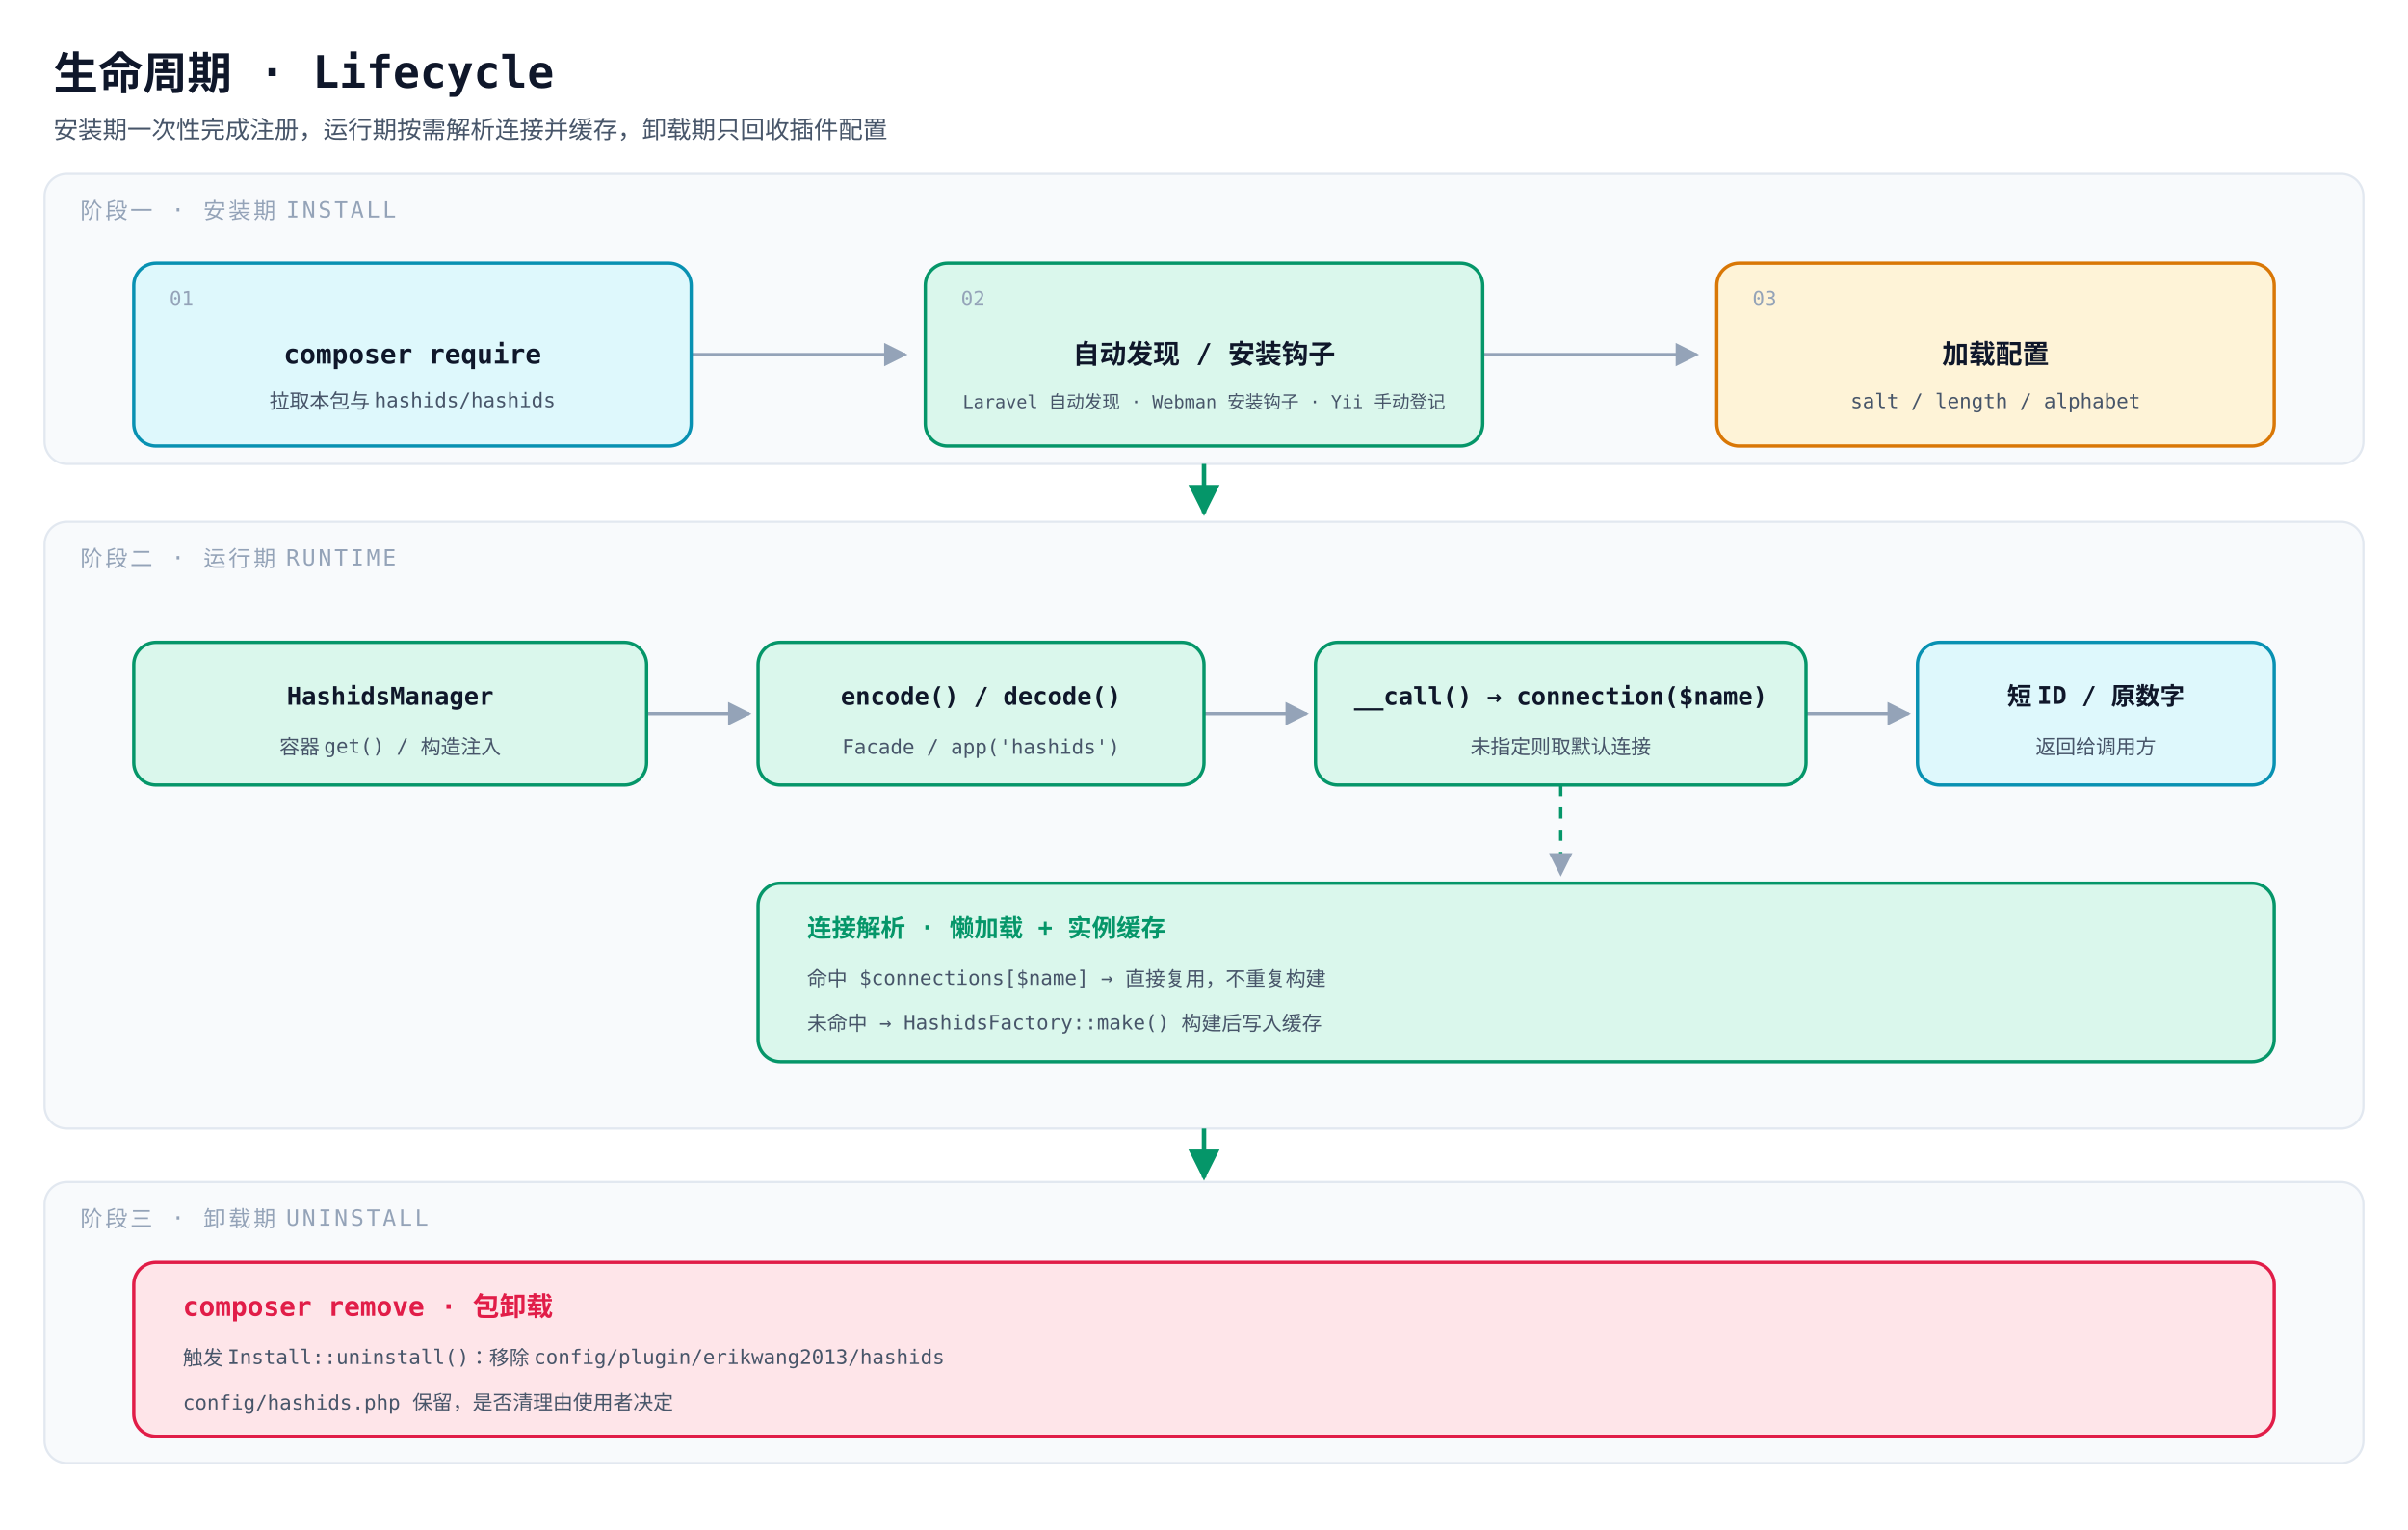
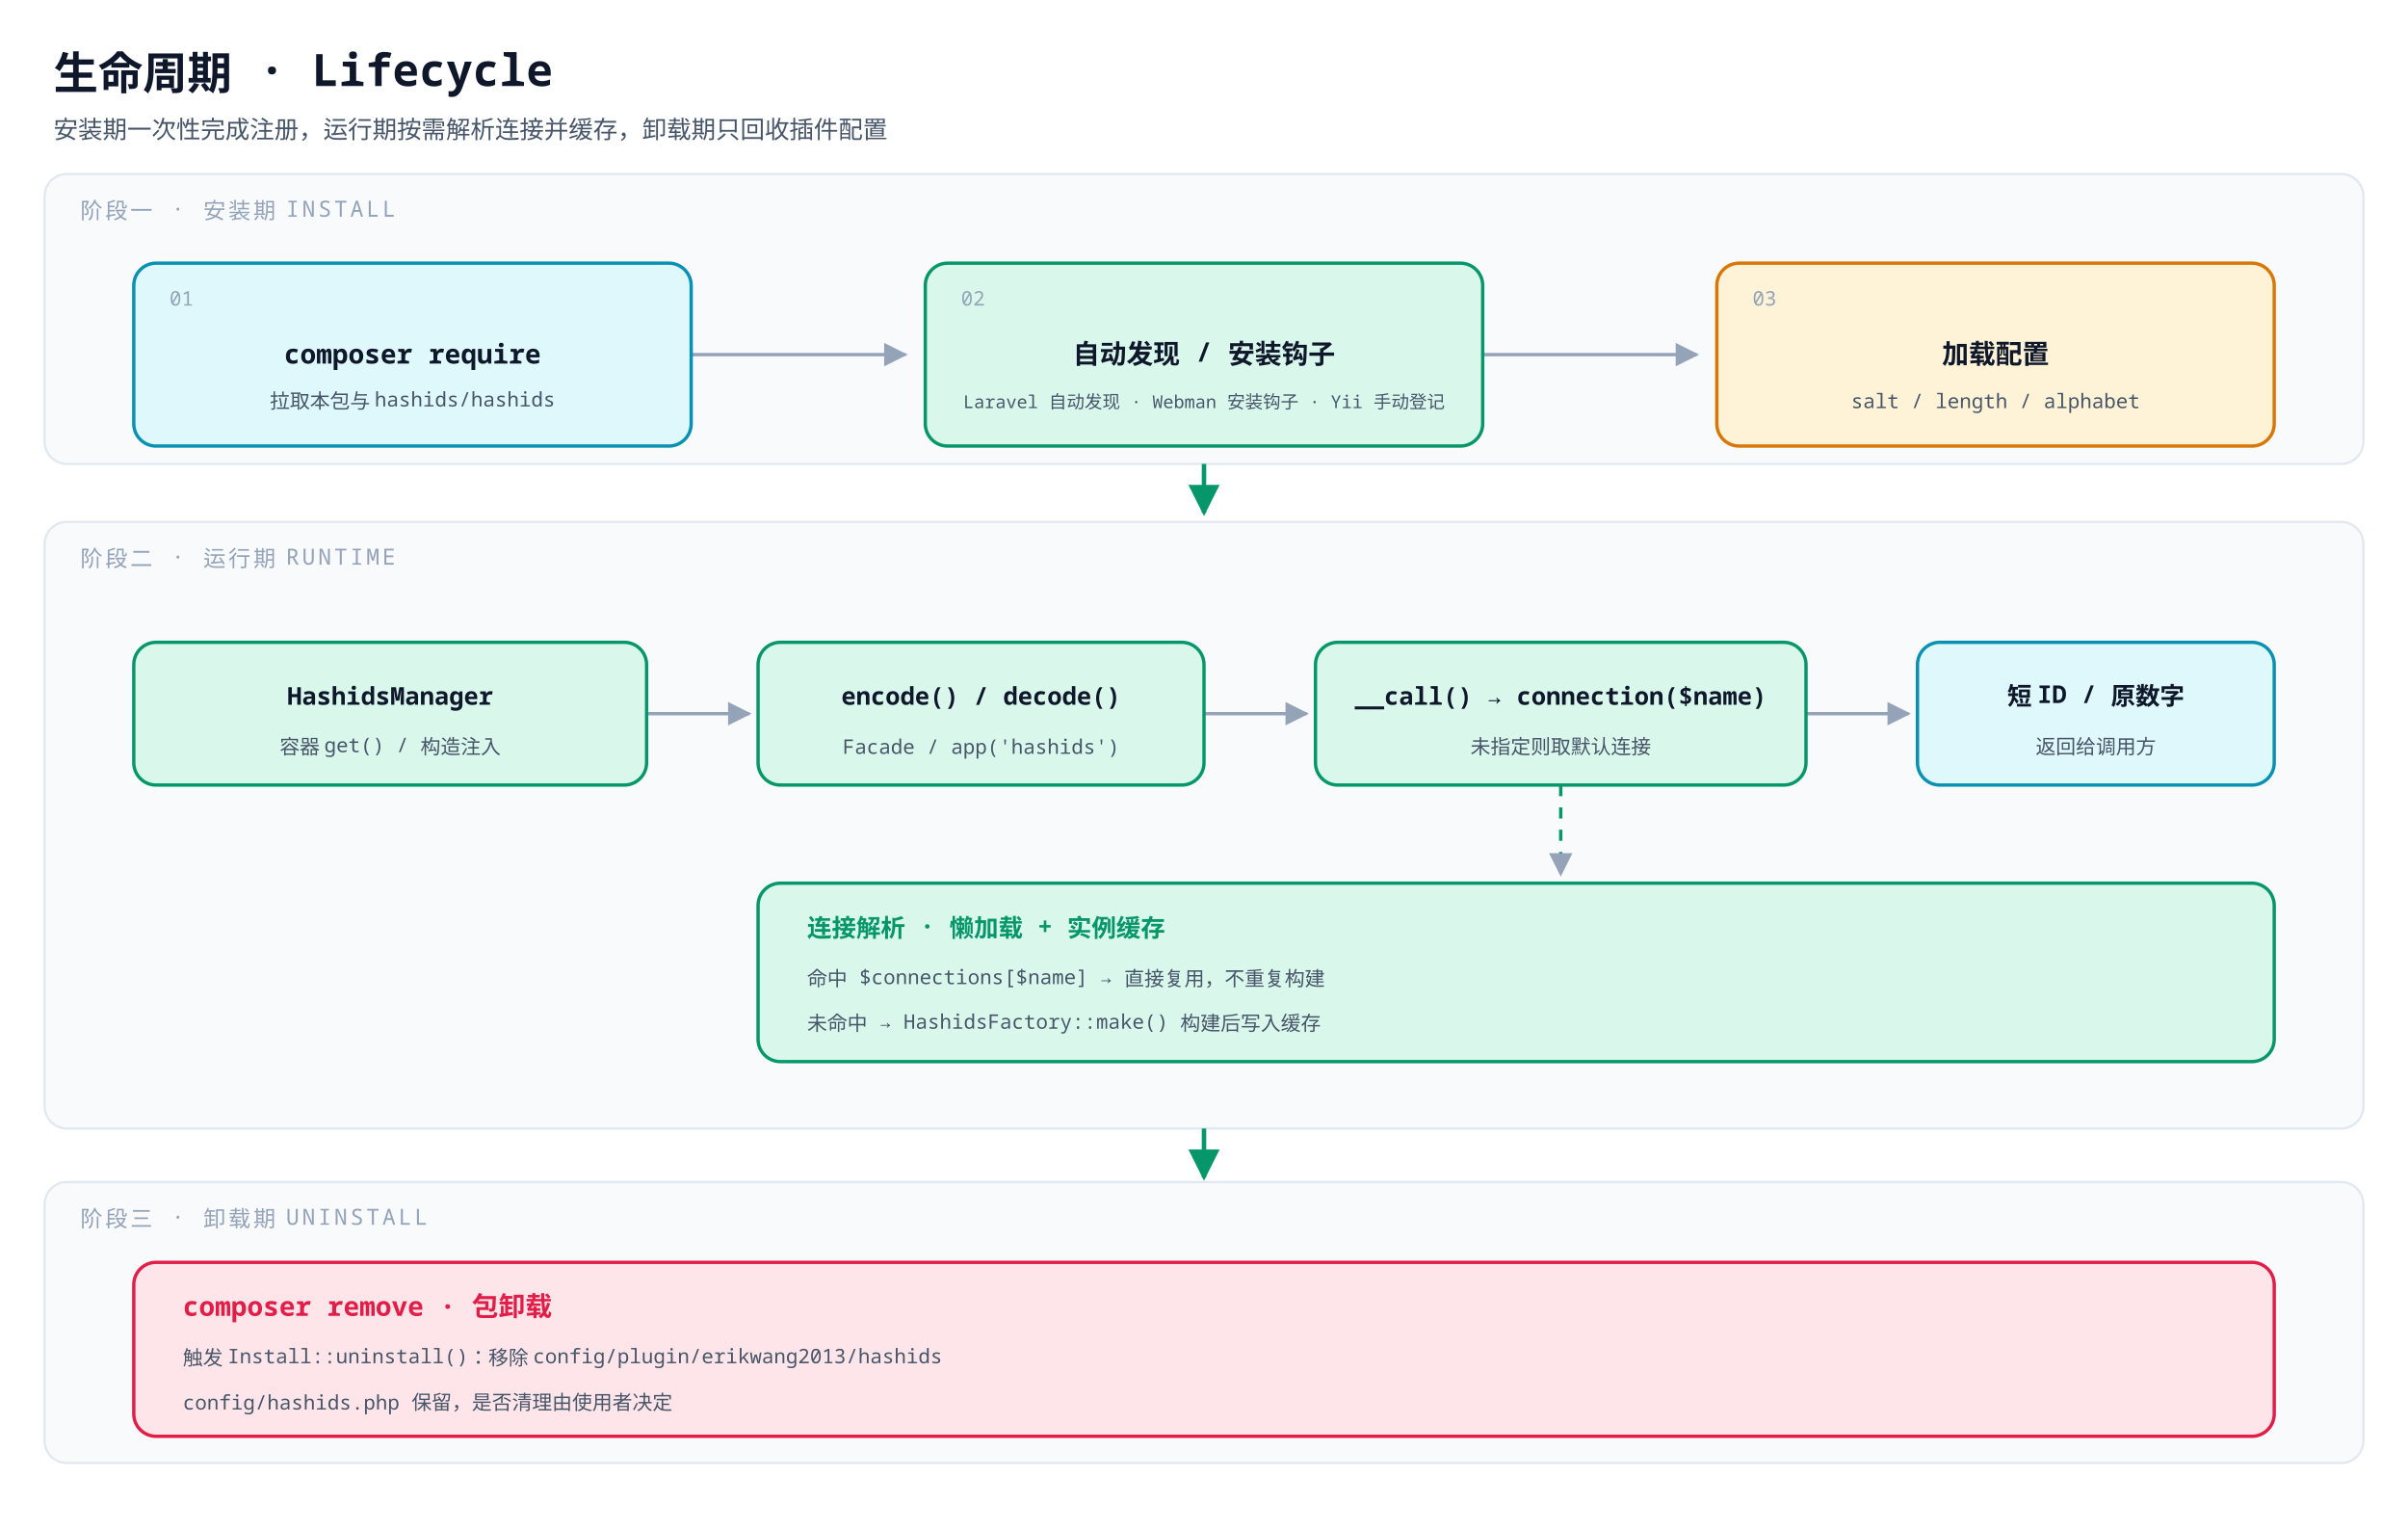
<svg xmlns="http://www.w3.org/2000/svg" viewBox="0 0 1080 686" role="img" aria-labelledby="lifeTitle lifeDesc">
  <defs>
    <style>
-       text { font-family: ui-monospace, SFMono-Regular, Menlo, Consolas, "DejaVu Sans Mono", "PingFang SC", "Microsoft YaHei", monospace; }
+       text { font-family: ui-monospace, "Noto Sans Mono", "DejaVu Sans Mono", "Liberation Mono", monospace; }
      .bg         { fill: #ffffff; }
      .lane       { fill: #f8fafc; stroke: #e2e8f0; stroke-width: 1; }
      .lane-title { fill: #94a3b8; font-size: 10px; letter-spacing: 1.2px; }
      .c-mask     { fill: #ffffff; }
      .c-frontend { fill: rgba(34,211,238,.15);  stroke: #0891b2; stroke-width: 1.5; }
      .c-backend  { fill: rgba(52,211,153,.18);  stroke: #059669; stroke-width: 1.5; }
      .c-cloud    { fill: rgba(251,191,36,.18);  stroke: #d97706; stroke-width: 1.5; }
      .c-security { fill: rgba(251,113,133,.18); stroke: #e11d48; stroke-width: 1.5; }
      .t-primary  { fill: #0f172a; font-weight: 600; }
      .t-muted    { fill: #475569; }
      .t-dim      { fill: #94a3b8; }
      .t-backend  { fill: #059669; font-weight: 600; }
      .t-security { fill: #e11d48; font-weight: 600; }
      .a-default  { stroke: #94a3b8; fill: none; }
      .a-emphasis { stroke: #059669; fill: none; }
      .a-dashed   { stroke: #059669; fill: none; stroke-dasharray: 5,5; }
      .a-head-default  { fill: #94a3b8; }
      .a-head-emphasis { fill: #059669; }

      @media (prefers-color-scheme: dark) {
        .bg         { fill: #0b1220; }
        .lane       { fill: #0f172a; stroke: #1e293b; }
        .lane-title { fill: #64748b; }
        .c-mask     { fill: #0f172a; }
        .c-frontend { fill: rgba(8,51,68,.40);   stroke: #22d3ee; }
        .c-backend  { fill: rgba(6,78,59,.40);   stroke: #34d399; }
        .c-cloud    { fill: rgba(120,53,15,.35); stroke: #fbbf24; }
        .c-security { fill: rgba(136,19,55,.40); stroke: #fb7185; }
        .t-primary  { fill: #f8fafc; }
        .t-muted    { fill: #94a3b8; }
        .t-dim      { fill: #64748b; }
        .t-backend  { fill: #34d399; }
        .t-security { fill: #fb7185; }
        .a-default  { stroke: #64748b; }
        .a-emphasis { stroke: #34d399; }
        .a-dashed   { stroke: #34d399; }
        .a-head-default  { fill: #64748b; }
        .a-head-emphasis { fill: #34d399; }
      }
    </style>
    <marker id="ah" viewBox="0 0 10 10" refX="9" refY="5" markerWidth="7" markerHeight="7" orient="auto">
      <path d="M0 0 L10 5 L0 10 z" class="a-head-default" />
    </marker>
    <marker id="ah-e" viewBox="0 0 10 10" refX="9" refY="5" markerWidth="7" markerHeight="7" orient="auto">
      <path d="M0 0 L10 5 L0 10 z" class="a-head-emphasis" />
    </marker>
  </defs>
  <rect class="bg" x="0" y="0" width="1080" height="686" />
  <text x="24" y="40" class="t-primary" font-size="20">生命周期 · Lifecycle</text>
  <text x="24" y="62" class="t-muted" font-size="11">安装期一次性完成注册，运行期按需解析连接并缓存，卸载期只回收插件配置</text>
  <rect class="lane" x="20" y="78" width="1040" height="130" rx="10" />
  <rect class="lane" x="20" y="234" width="1040" height="272" rx="10" />
  <rect class="lane" x="20" y="530" width="1040" height="126" rx="10" />
  <text class="lane-title" x="36" y="98">阶段一 · 安装期 INSTALL</text>
  <text class="lane-title" x="36" y="254">阶段二 · 运行期 RUNTIME</text>
  <text class="lane-title" x="36" y="550">阶段三 · 卸载期 UNINSTALL</text>
  <line class="a-emphasis" x1="540" y1="208" x2="540" y2="230" stroke-width="2" marker-end="url(#ah-e)" />
  <line class="a-emphasis" x1="540" y1="506" x2="540" y2="528" stroke-width="2" marker-end="url(#ah-e)" />
  <line class="a-default" x1="310" y1="159" x2="406" y2="159" stroke-width="1.5" marker-end="url(#ah)" />
  <line class="a-default" x1="665" y1="159" x2="761" y2="159" stroke-width="1.5" marker-end="url(#ah)" />
  <line class="a-default" x1="290" y1="320" x2="336" y2="320" stroke-width="1.5" marker-end="url(#ah)" />
  <line class="a-default" x1="540" y1="320" x2="586" y2="320" stroke-width="1.5" marker-end="url(#ah)" />
  <line class="a-default" x1="810" y1="320" x2="856" y2="320" stroke-width="1.5" marker-end="url(#ah)" />
  <line class="a-dashed" x1="700" y1="352" x2="700" y2="392" stroke-width="1.5" marker-end="url(#ah)" />
  <rect class="c-mask" x="60" y="118" width="250" height="82" rx="10" />
  <rect class="c-frontend" x="60" y="118" width="250" height="82" rx="10" />
  <text class="t-dim" x="76" y="137" font-size="9">01</text>
  <text class="t-primary" x="185" y="163" font-size="12" text-anchor="middle">composer require</text>
  <text class="t-muted" x="185" y="183" font-size="9" text-anchor="middle">拉取本包与 hashids/hashids</text>
  <rect class="c-mask" x="415" y="118" width="250" height="82" rx="10" />
  <rect class="c-backend" x="415" y="118" width="250" height="82" rx="10" />
  <text class="t-dim" x="431" y="137" font-size="9">02</text>
  <text class="t-primary" x="540" y="163" font-size="12" text-anchor="middle">自动发现 / 安装钩子</text>
  <text class="t-muted" x="540" y="183" font-size="8" text-anchor="middle">Laravel 自动发现 · Webman 安装钩子 · Yii 手动登记</text>
  <rect class="c-mask" x="770" y="118" width="250" height="82" rx="10" />
  <rect class="c-cloud" x="770" y="118" width="250" height="82" rx="10" />
  <text class="t-dim" x="786" y="137" font-size="9">03</text>
  <text class="t-primary" x="895" y="163" font-size="12" text-anchor="middle">加载配置</text>
  <text class="t-muted" x="895" y="183" font-size="9" text-anchor="middle">salt / length / alphabet</text>
  <rect class="c-mask" x="60" y="288" width="230" height="64" rx="10" />
  <rect class="c-backend" x="60" y="288" width="230" height="64" rx="10" />
  <text class="t-primary" x="175" y="316" font-size="11" text-anchor="middle">HashidsManager</text>
  <text class="t-muted" x="175" y="338" font-size="9" text-anchor="middle">容器 get() / 构造注入</text>
  <rect class="c-mask" x="340" y="288" width="200" height="64" rx="10" />
  <rect class="c-backend" x="340" y="288" width="200" height="64" rx="10" />
  <text class="t-primary" x="440" y="316" font-size="11" text-anchor="middle">encode() / decode()</text>
  <text class="t-muted" x="440" y="338" font-size="9" text-anchor="middle">Facade / app('hashids')</text>
  <rect class="c-mask" x="590" y="288" width="220" height="64" rx="10" />
  <rect class="c-backend" x="590" y="288" width="220" height="64" rx="10" />
  <text class="t-primary" x="700" y="316" font-size="11" text-anchor="middle">__call() → connection($name)</text>
  <text class="t-muted" x="700" y="338" font-size="9" text-anchor="middle">未指定则取默认连接</text>
  <rect class="c-mask" x="860" y="288" width="160" height="64" rx="10" />
  <rect class="c-frontend" x="860" y="288" width="160" height="64" rx="10" />
  <text class="t-primary" x="940" y="316" font-size="11" text-anchor="middle">短 ID / 原数字</text>
  <text class="t-muted" x="940" y="338" font-size="9" text-anchor="middle">返回给调用方</text>
  <rect class="c-mask" x="340" y="396" width="680" height="80" rx="10" />
  <rect class="c-backend" x="340" y="396" width="680" height="80" rx="10" />
  <text class="t-backend" x="362" y="420" font-size="11">连接解析 · 懒加载 + 实例缓存</text>
  <text class="t-muted" x="362" y="442" font-size="9">命中 $connections[$name] → 直接复用，不重复构建</text>
  <text class="t-muted" x="362" y="462" font-size="9">未命中 → HashidsFactory::make() 构建后写入缓存</text>
  <rect class="c-mask" x="60" y="566" width="960" height="78" rx="10" />
  <rect class="c-security" x="60" y="566" width="960" height="78" rx="10" />
  <text class="t-security" x="82" y="590" font-size="12">composer remove · 包卸载</text>
  <text class="t-muted" x="82" y="612" font-size="9">触发 Install::uninstall()：移除 config/plugin/erikwang2013/hashids</text>
  <text class="t-muted" x="82" y="632" font-size="9">config/hashids.php 保留，是否清理由使用者决定</text>
</svg>
